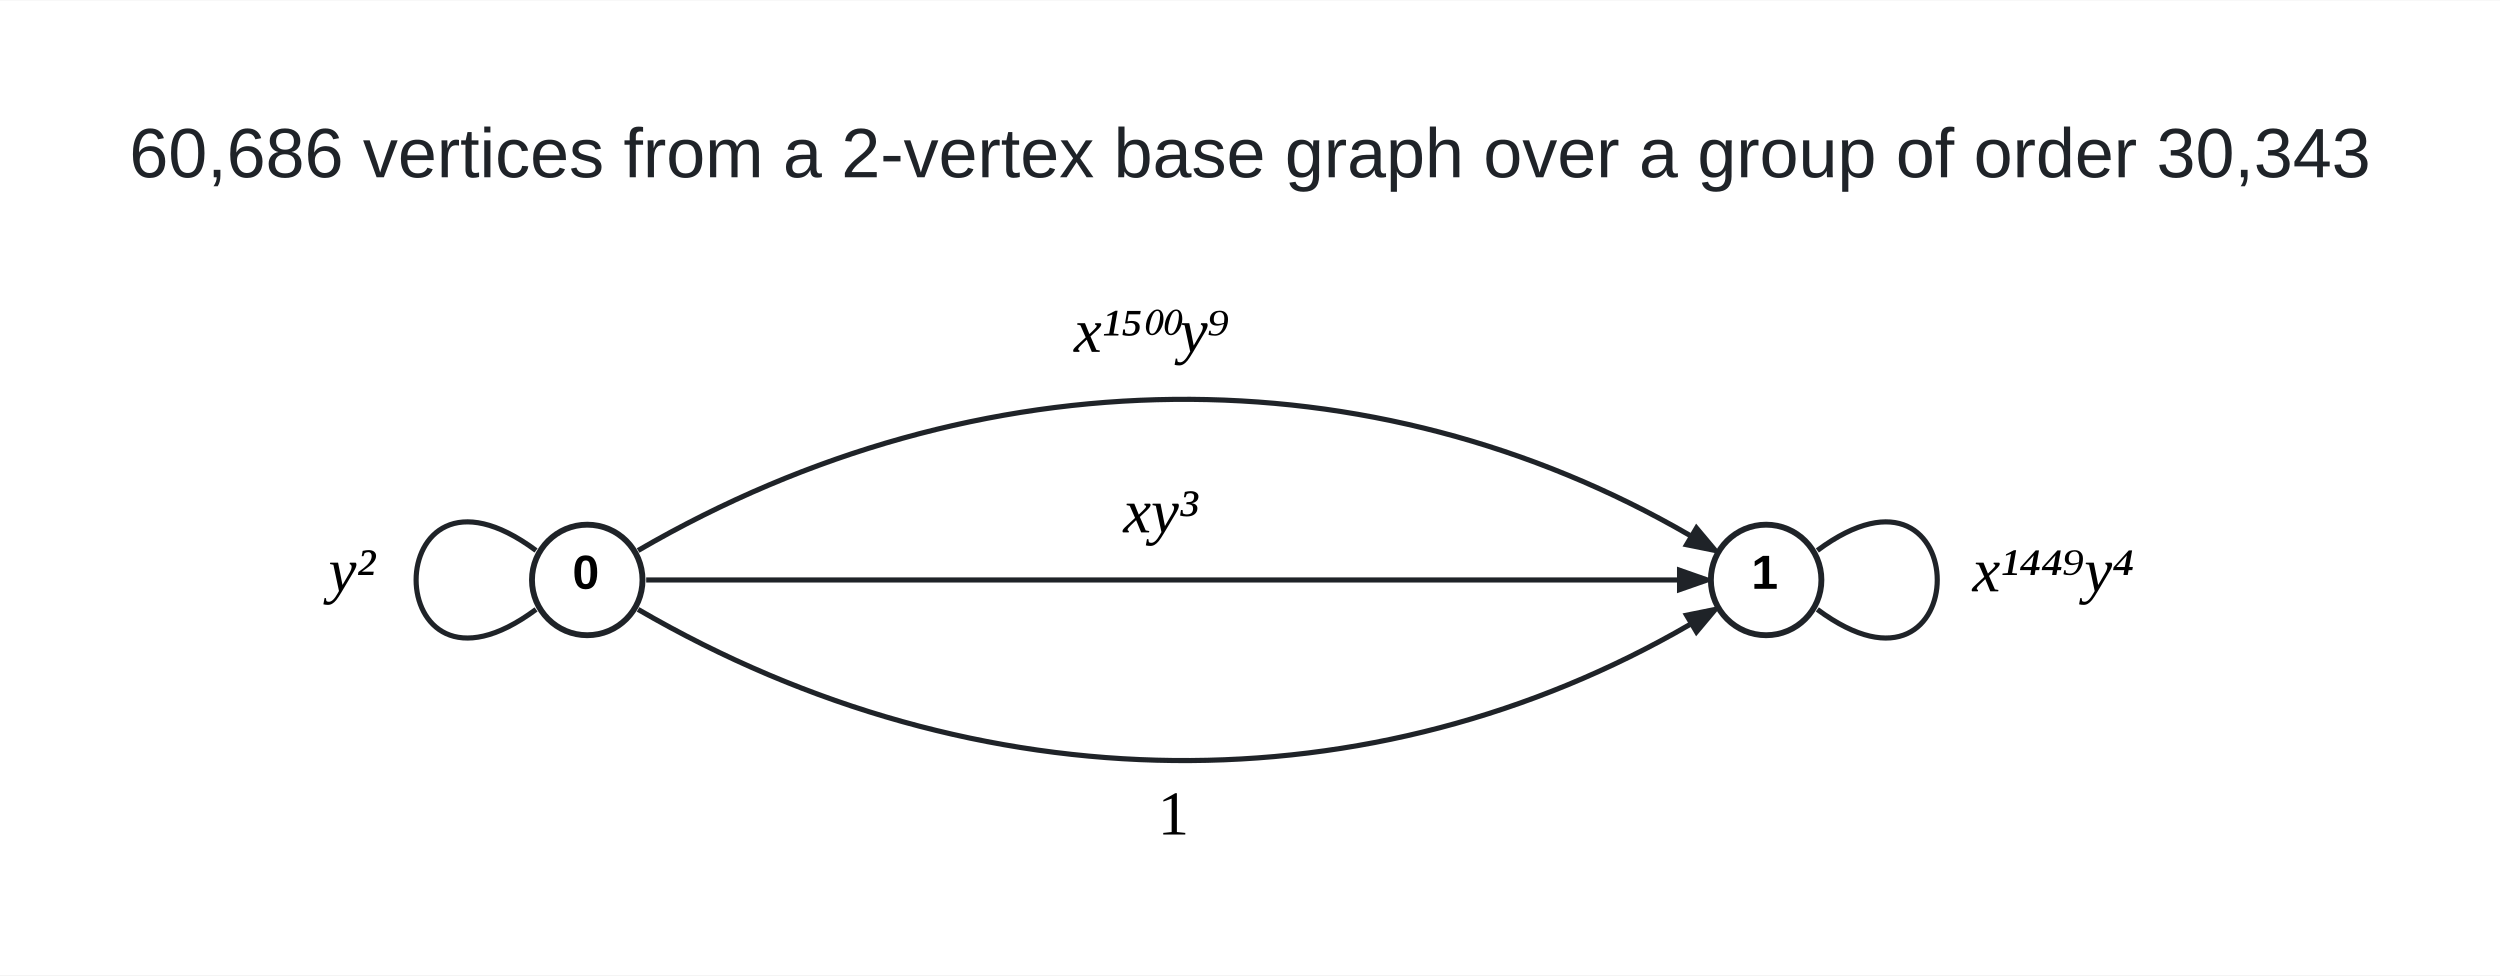
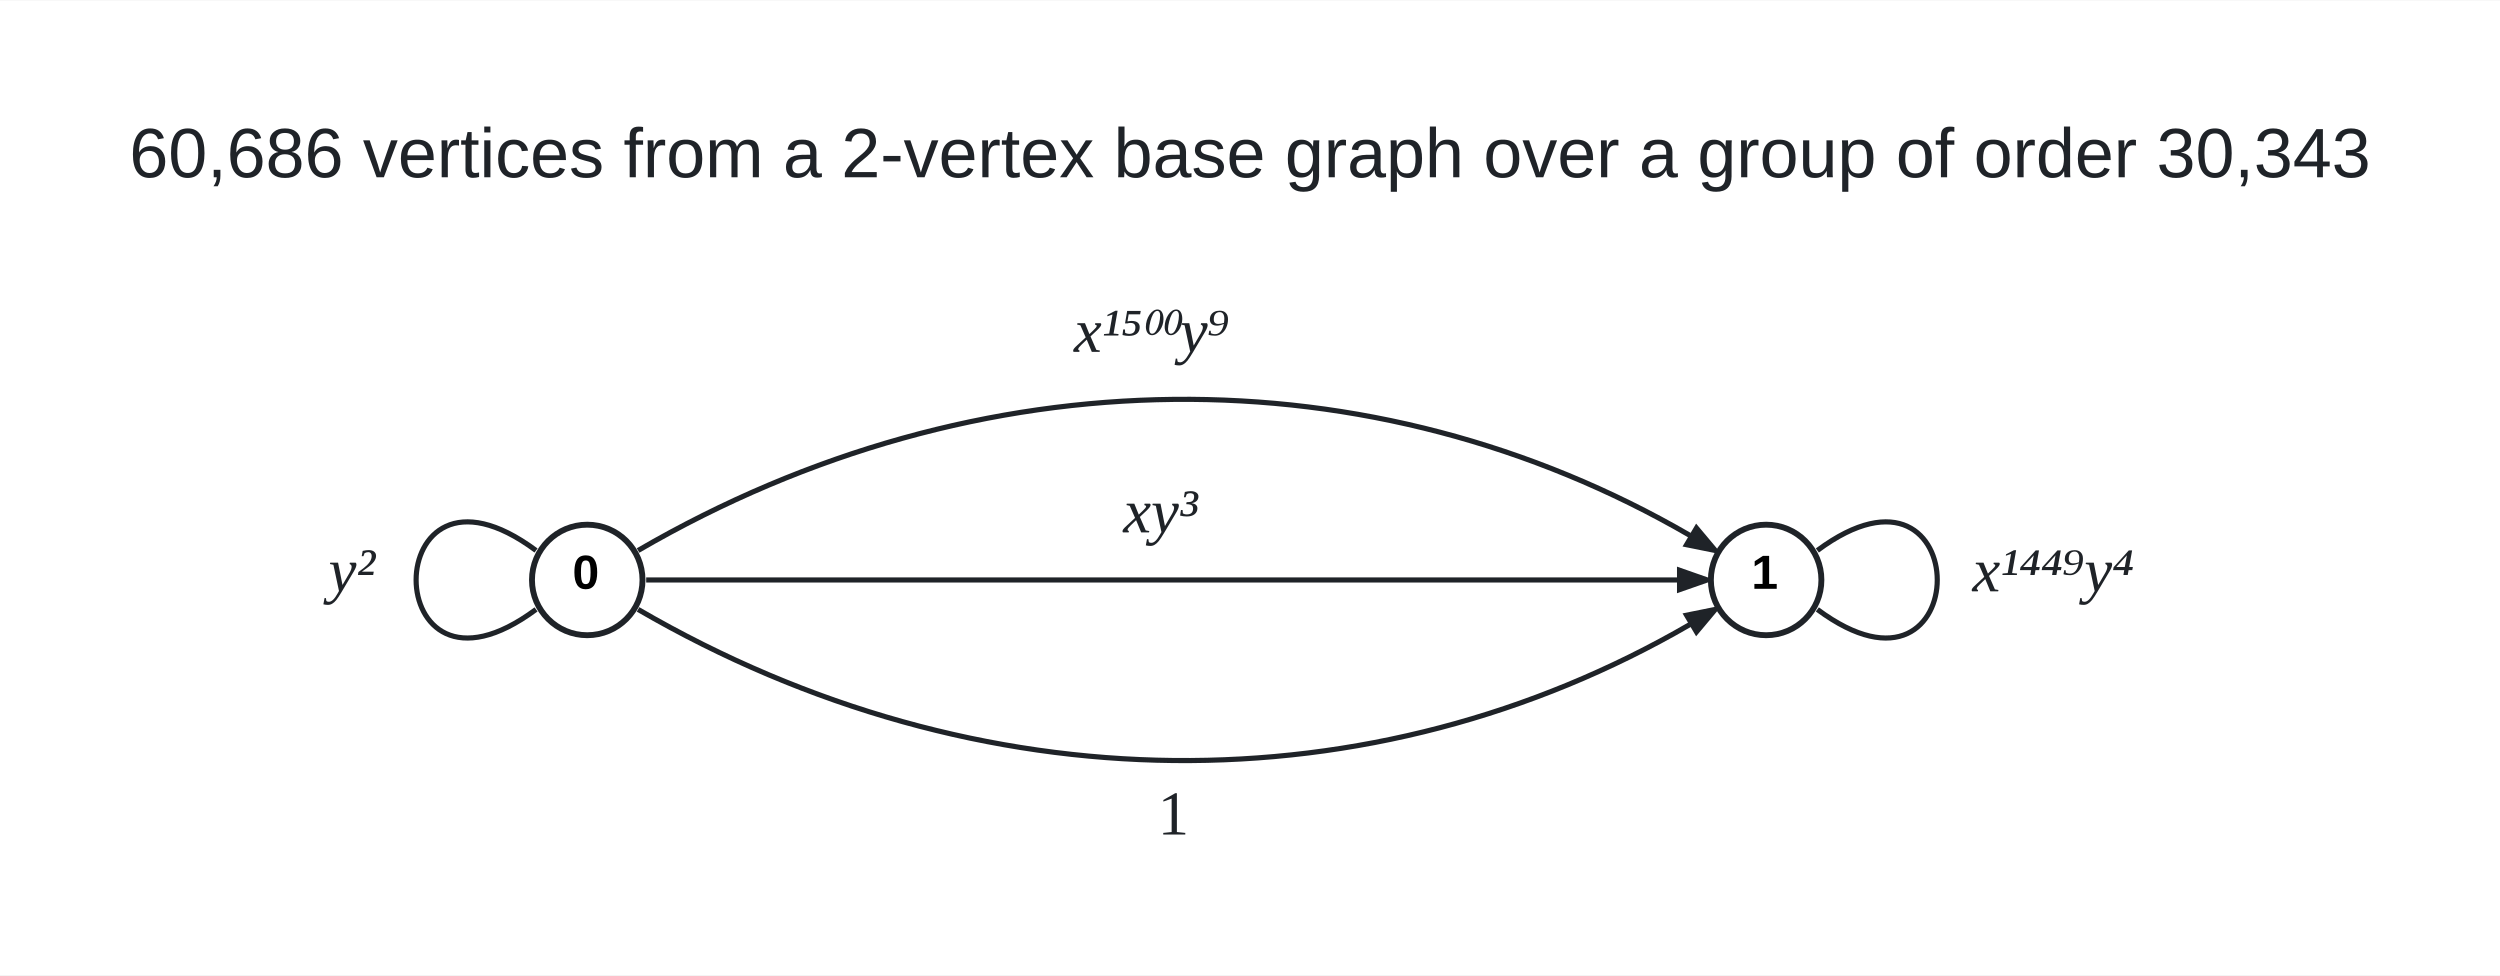
<svg xmlns="http://www.w3.org/2000/svg" width="679pt" height="265pt" viewBox="0.00 0.00 678.60 264.60">
  <g id="graph0" class="graph" transform="scale(1 1) rotate(0) translate(81.2 235.8)">
    <polygon fill="white" stroke="transparent" points="-81.2,28.8 -81.2,-235.8 597.4,-235.8 597.4,28.8 -81.2,28.8" />
    <text text-anchor="middle" x="258.1" y="-187.8" font-family="Arial" font-size="19.00" fill="#1f2328">60,686 vertices from a 2-vertex base graph over a group of order 30,343</text>
    <text text-anchor="middle" x="258.1" y="-166.8" font-family="Arial" font-size="19.00" fill="#1f2328"> </text>
    <g id="edge1" class="edge">
      <path fill="none" stroke="#1f2328" stroke-width="1.4" d="M92,-70.5C184.9,-16.5 291.5,-16.5 377.5,-66.4" />
      <polygon fill="#1f2328" stroke="#1f2328" stroke-width="1.4" points="376.61,-68.93 384.4,-70.5 379.29,-64.41 376.61,-68.93" />
    </g>
    <g id="edge2" class="edge">
      <path fill="none" stroke="#1f2328" stroke-width="1.4" d="M94.2,-78.5C184.9,-78.5 291.5,-78.5 374.2,-78.5" />
      <polygon fill="#1f2328" stroke="#1f2328" stroke-width="1.4" points="374.7,-81.13 382.2,-78.5 374.7,-75.88 374.7,-81.13" />
    </g>
    <g id="edge3" class="edge">
      <path fill="none" stroke="#1f2328" stroke-width="1.4" d="M92,-86.5C184.9,-140.5 291.5,-140.5 377.5,-90.6" />
      <polygon fill="#1f2328" stroke="#1f2328" stroke-width="1.4" points="379.29,-92.59 384.4,-86.5 376.61,-88.07 379.29,-92.59" />
    </g>
    <g id="edge4" class="edge">
      <path fill="none" stroke="#1f2328" stroke-width="1.4" d="M64.3,-70.5C20.9,-38.3 20.9,-118.7 64.3,-86.5" />
    </g>
    <g id="edge5" class="edge">
      <path fill="none" stroke="#1f2328" stroke-width="1.4" d="M412.1,-86.5C455.5,-118.7 455.5,-38.3 412.1,-70.5" />
    </g>
    <g id="node1" class="node">
      <ellipse fill="white" stroke="#1f2328" stroke-width="1.6" cx="78.2" cy="-78.5" rx="15" ry="15" />
      <text text-anchor="start" x="74.2" y="-76.1" font-family="Arial" font-weight="bold" font-size="13.00">0</text>
    </g>
    <g id="node2" class="node">
      <ellipse fill="white" stroke="#1f2328" stroke-width="1.6" cx="398.2" cy="-78.5" rx="15" ry="15" />
      <text text-anchor="start" x="394.2" y="-76.1" font-family="Arial" font-weight="bold" font-size="13.00">1</text>
    </g>
    <g id="node3" class="node">
-       <text text-anchor="middle" x="237.3" y="-9.4" font-family="Times New Roman" font-size="17.00">1</text>
+       <text text-anchor="middle" x="237.3" y="-9.4" font-family="Times New Roman" font-size="17.00" fill="#1f2328">1</text>
    </g>
    <g id="node4" class="node">
-       <text text-anchor="start" x="223.7" y="-91.4" font-family="Times New Roman" font-style="italic" font-size="17.00">xy³</text>
+       <text text-anchor="start" x="223.7" y="-91.4" font-family="Times New Roman" font-style="italic" font-size="17.00" fill="#1f2328">xy³</text>
    </g>
    <g id="node5" class="node">
-       <text text-anchor="start" x="210.3" y="-140.4" font-family="Times New Roman" font-style="italic" font-size="17.00">x¹⁵⁰⁰y⁹</text>
+       <text text-anchor="start" x="210.3" y="-140.4" font-family="Times New Roman" font-style="italic" font-size="17.00" fill="#1f2328">x¹⁵⁰⁰y⁹</text>
    </g>
    <g id="node8" class="node">
-       <text text-anchor="start" x="8" y="-75.4" font-family="Times New Roman" font-style="italic" font-size="17.00">y²</text>
+       <text text-anchor="start" x="8" y="-75.4" font-family="Times New Roman" font-style="italic" font-size="17.00" fill="#1f2328">y²</text>
    </g>
    <g id="node11" class="node">
-       <text text-anchor="start" x="454.2" y="-75.4" font-family="Times New Roman" font-style="italic" font-size="17.00">x¹⁴⁴⁹y⁴</text>
+       <text text-anchor="start" x="454.2" y="-75.4" font-family="Times New Roman" font-style="italic" font-size="17.00" fill="#1f2328">x¹⁴⁴⁹y⁴</text>
    </g>
  </g>
</svg>
